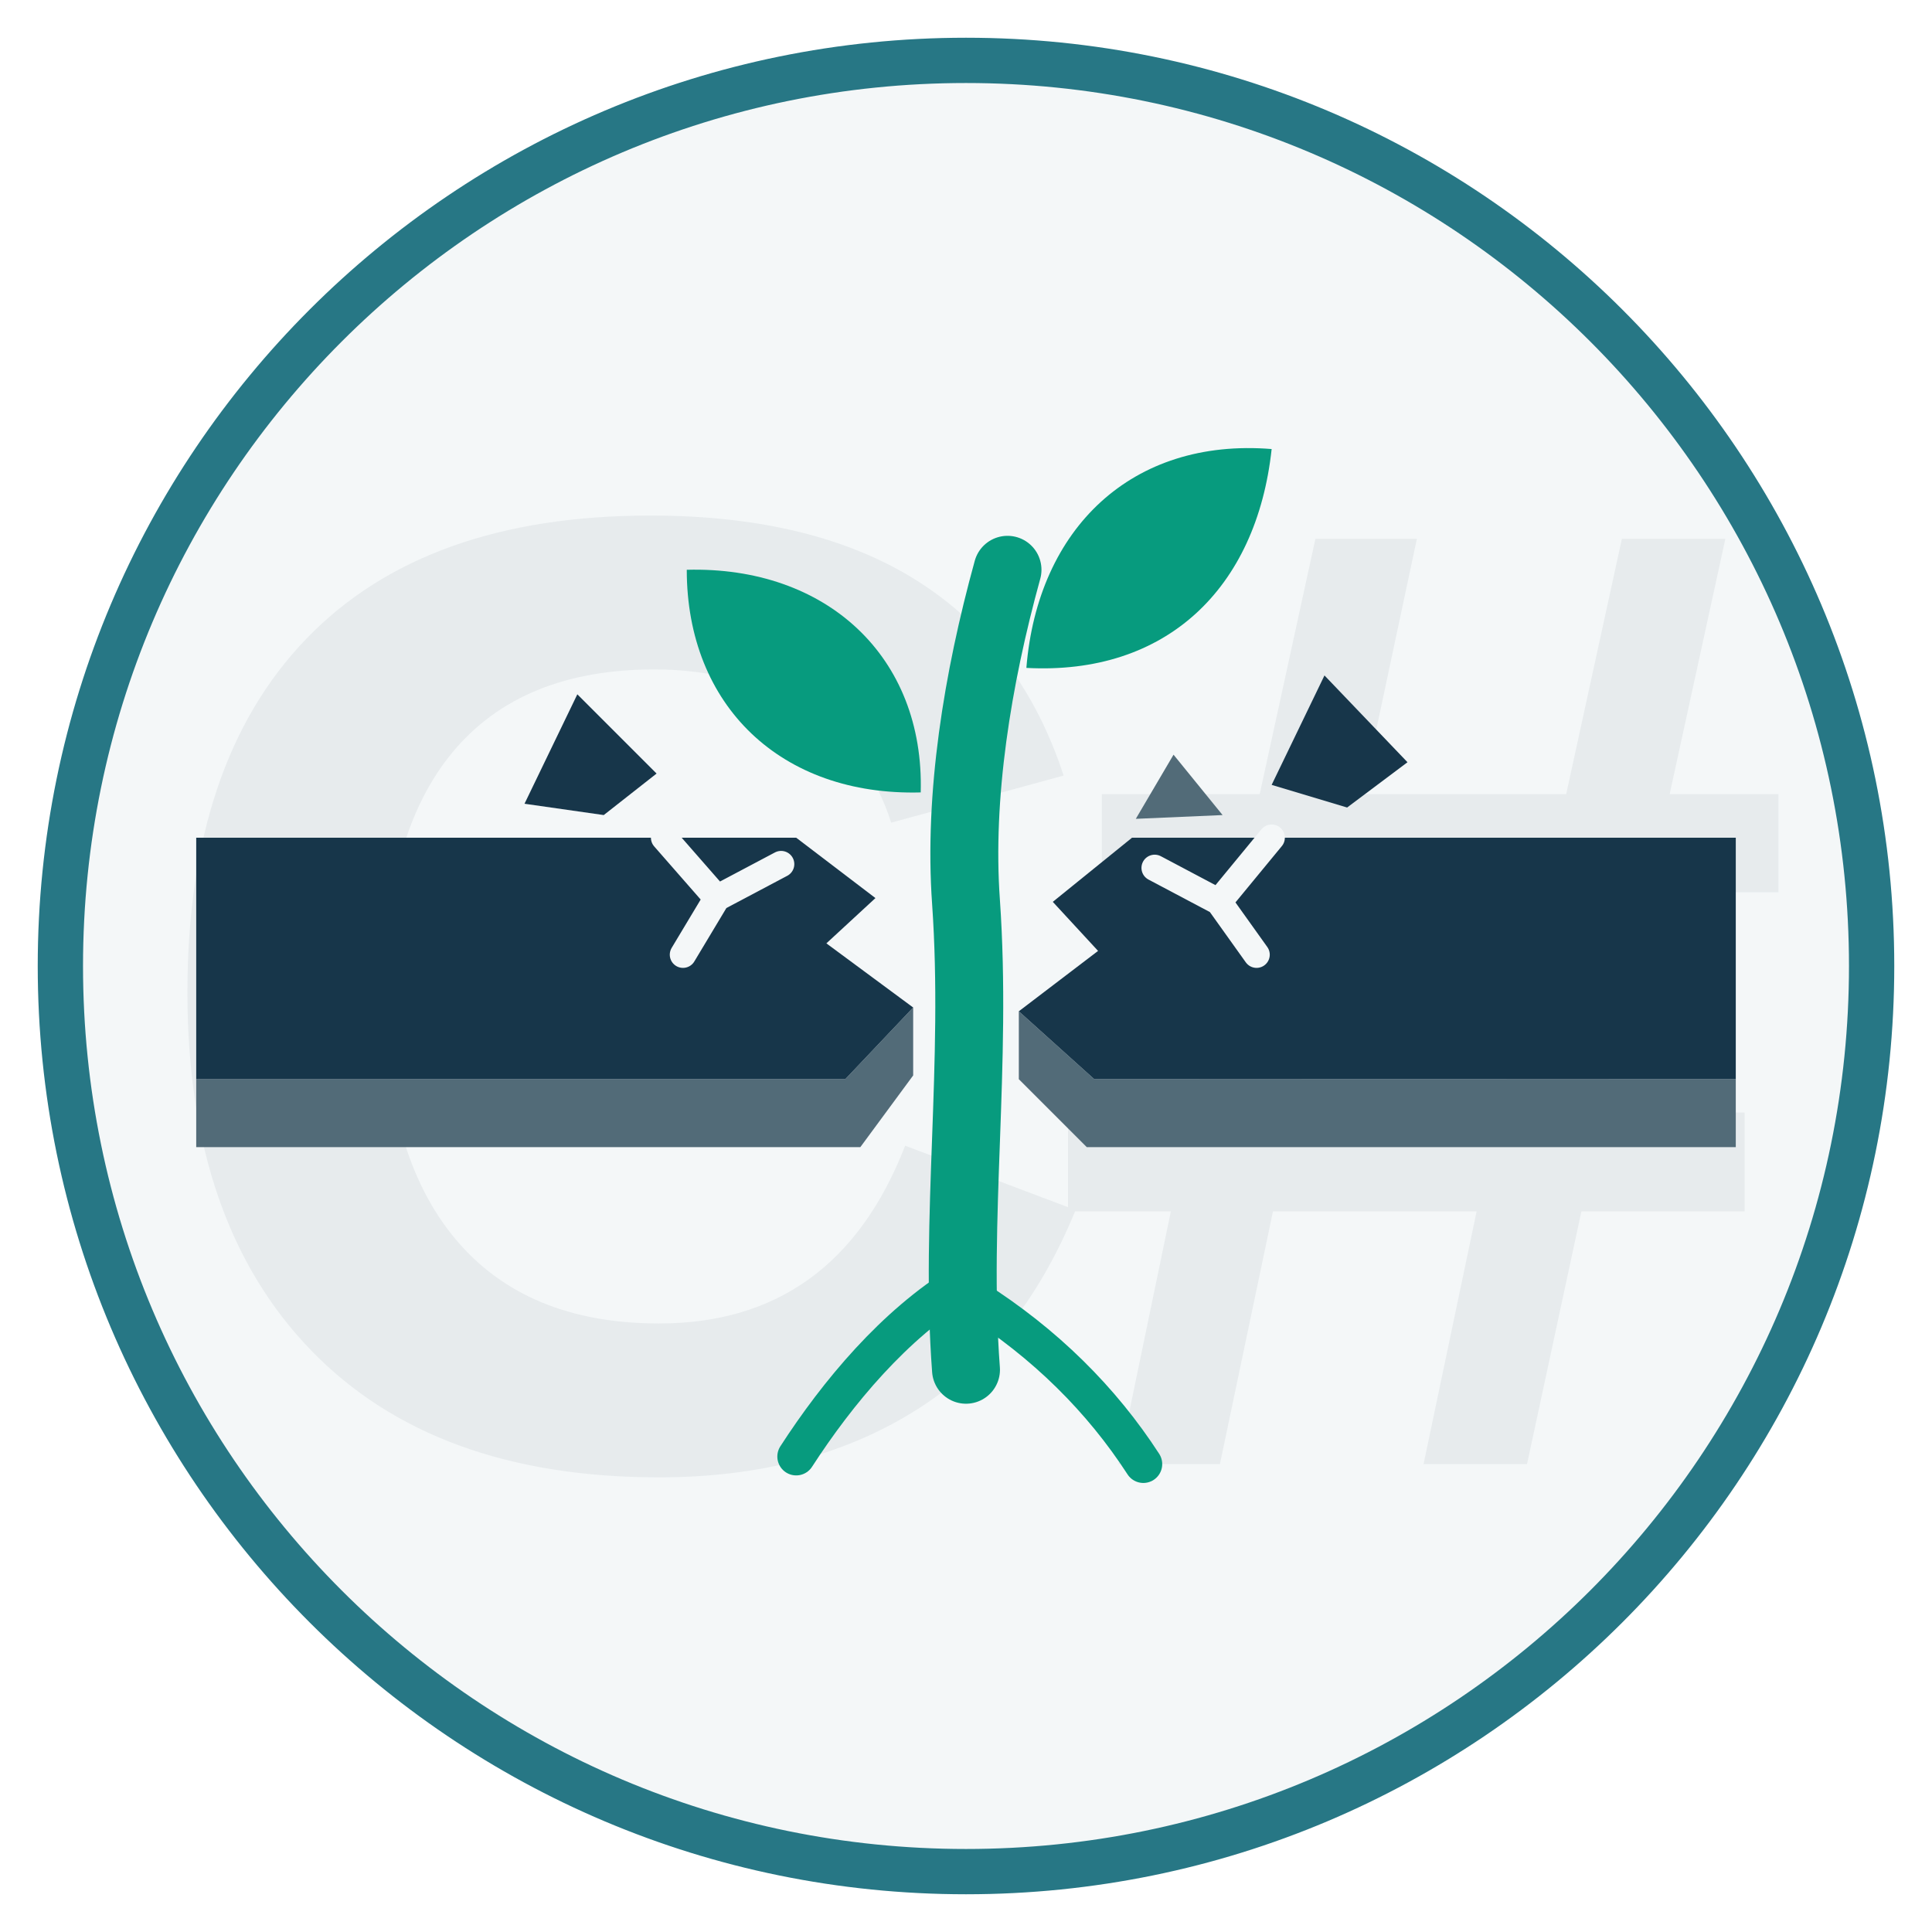
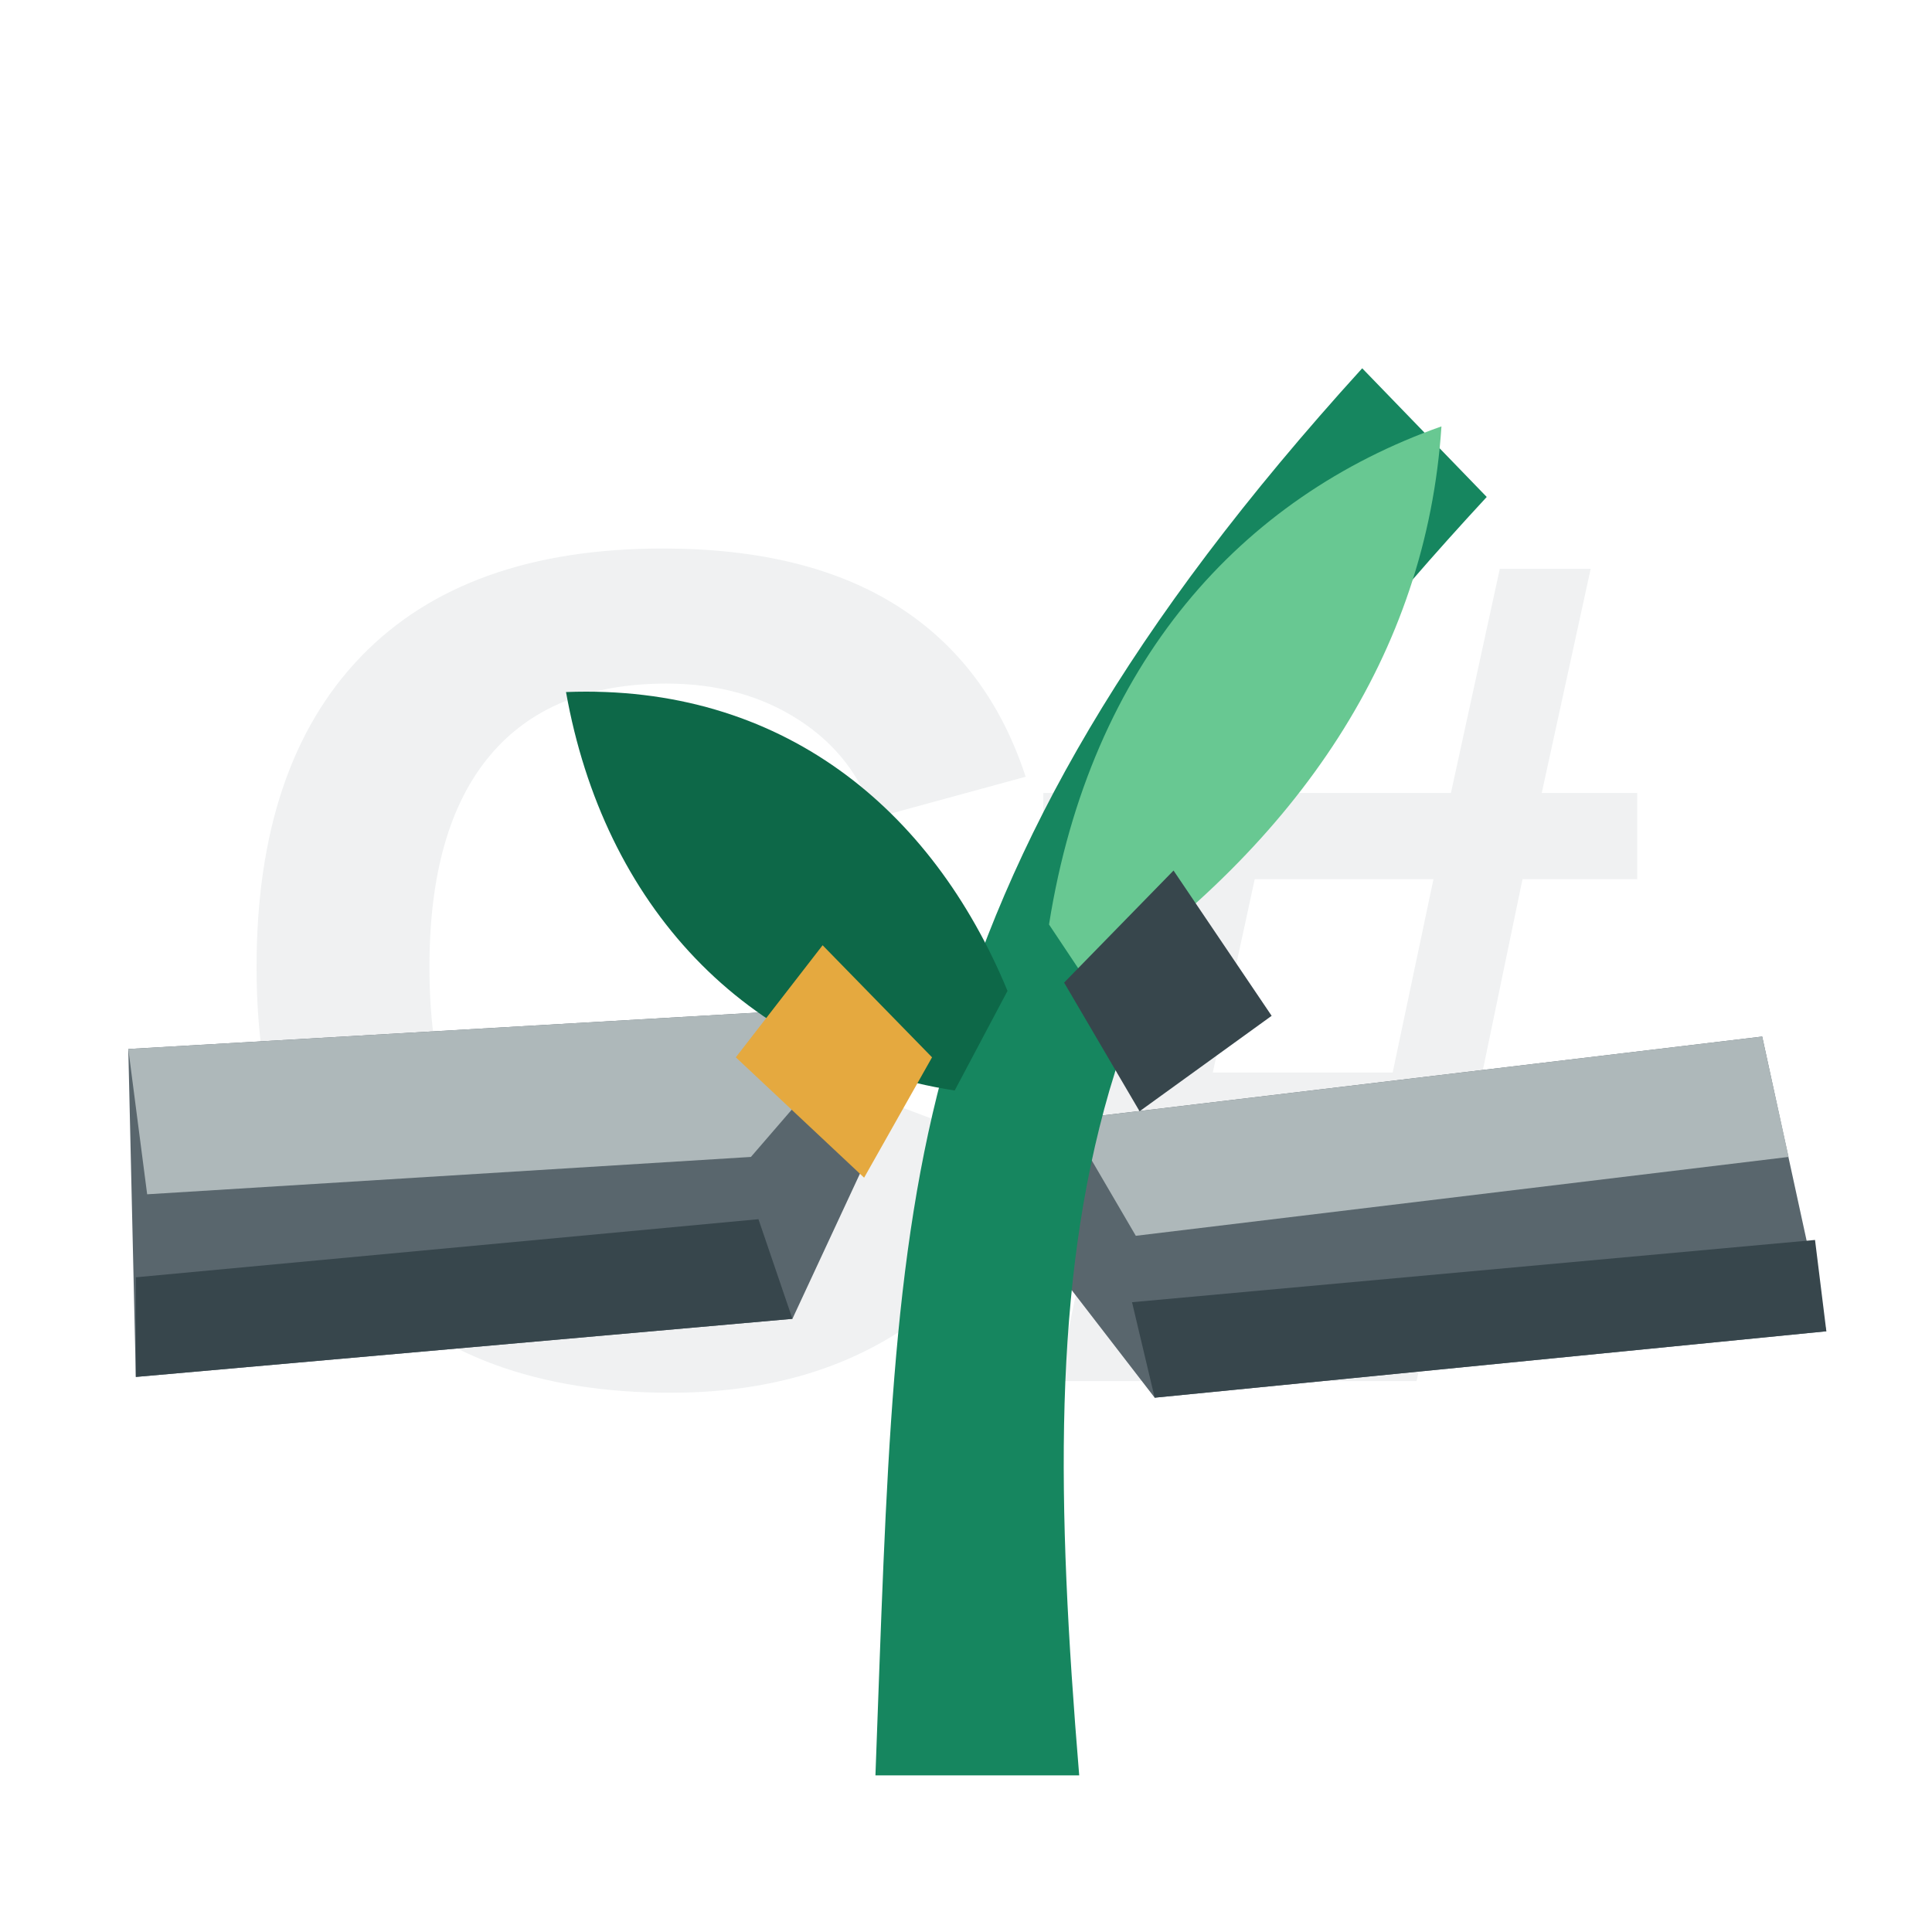
<svg xmlns="http://www.w3.org/2000/svg" viewBox="0 0 512 512" role="img" aria-labelledby="title description">
-   <defs>
-     <clipPath id="badge-clip">
-       <circle cx="256" cy="256" r="232" />
-     </clipPath>
-   </defs>
  <style>
-     :root {
-       color-scheme: light dark;
-     }
+     :root { color-scheme: light dark; }

-     .badge {
-       fill: #f4f7f8;
-       stroke: #277785;
-     }
- 
-     .language-mark {
-       fill: #17364a;
-       opacity: 0.06;
-     }
- 
-     .sprout-fill {
-       fill: #079b7e;
-     }
- 
-     .sprout-stroke {
-       stroke: #079b7e;
-     }
- 
-     .slab {
-       fill: #17364a;
-     }
- 
-     .slab-side {
-       fill: #526b78;
-     }
- 
-     .crack-stroke {
-       stroke: #f4f7f8;
-     }
+     .language-mark { fill: #17323d; opacity: 0.07; }
+     .python-upper { fill: #2874a6; opacity: 0.07; }
+     .python-lower { fill: #aa8108; opacity: 0.07; }
+     .primary { fill: #16865f; }
+     .primary-light { fill: #68c892; }
+     .primary-shade { fill: #0d6848; }
+     .secondary { fill: #59666d; }
+     .secondary-light { fill: #aeb8ba; }
+     .secondary-shade { fill: #37464c; }
+     .accent { fill: #e5a93f; }
+     .neutral { fill: #22343a; }
+     .shadow { fill: #14262c; opacity: 0.22; }

    @media (prefers-color-scheme: dark) {
-       .badge {
-         fill: #0d2638;
-         stroke: #277785;
-       }
- 
-       .language-mark {
-         fill: #edf2f3;
-         opacity: 0.07;
-       }
- 
-       .sprout-fill {
-         fill: #43d6b1;
-       }
- 
-       .sprout-stroke {
-         stroke: #43d6b1;
-       }
- 
-       .slab {
-         fill: #edf2f3;
-       }
- 
-       .slab-side {
-         fill: #8fa2aa;
-       }
- 
-       .crack-stroke {
-         stroke: #0d2638;
-       }
+       .language-mark { fill: #edf6f3; opacity: 0.08; }
+       .python-upper { fill: #7ec5ed; opacity: 0.08; }
+       .python-lower { fill: #f1ca50; opacity: 0.08; }
+       .primary { fill: #4dce91; }
+       .primary-light { fill: #91e4b5; }
+       .primary-shade { fill: #279d6c; }
+       .secondary { fill: #a9b7ba; }
+       .secondary-light { fill: #d8dfdf; }
+       .secondary-shade { fill: #718187; }
+       .accent { fill: #f4c65f; }
+       .neutral { fill: #e6efec; }
+       .shadow { fill: #02090b; opacity: 0.34; }
    }
  </style>
-   <circle class="badge" cx="256" cy="256" r="240" stroke-width="12" />
-   <g clip-path="url(#badge-clip)">
-     <text class="language-mark" x="256" y="388" font-family="Segoe UI, Arial, sans-serif" font-size="360" font-weight="800" letter-spacing="-18" text-anchor="middle" aria-hidden="true">C#</text>
-     <path class="sprout-stroke" d="M256 363 C253 323 259 282 256 239 C254 211 259 180 267 151" fill="none" stroke-width="18" stroke-linecap="round" />
-     <path class="sprout-stroke" d="M255 340 C237 351 222 369 211 386 M258 344 C277 356 292 371 303 388" fill="none" stroke-width="10" stroke-linecap="round" />
-     <path class="sprout-fill" d="M244 210 C207 211 182 187 182 151 C219 150 245 174 244 210 Z" />
-     <path class="sprout-fill" d="M272 177 C275 140 300 116 337 119 C333 156 309 179 272 177 Z" />
-     <path class="slab-side" d="M52 286 H224 L242 267 V285 L228 304 H52 Z" />
-     <path class="slab-side" d="M460 286 H290 L270 268 V286 L288 304 H460 Z" />
-     <path class="slab" d="M52 222 H211 L232 238 L219 250 L242 267 L224 286 H52 Z" />
-     <path class="slab" d="M460 222 H300 L279 239 L291 252 L270 268 L290 286 H460 Z" />
-     <path class="crack-stroke" d="M176 222 L190 238 L181 253 M190 238 L207 229 M337 222 L323 239 L333 253 M323 239 L306 230" fill="none" stroke-width="7" stroke-linecap="round" stroke-linejoin="round" />
-     <path class="slab" d="M139 213 L153 184 L174 205 L160 216 Z" />
-     <path class="slab" d="M337 208 L351 179 L373 202 L357 214 Z" />
-     <path class="slab-side" d="M301 217 L311 200 L324 216 Z" />
+   <text class="language-mark" x="247" y="366" font-family="Segoe UI, Arial, sans-serif" font-size="316" font-weight="800" letter-spacing="-20" text-anchor="middle" aria-hidden="true">C#</text>
+   <g aria-hidden="true" transform="translate(0 -25.6) scale(1 1.1)">
+     <path class="secondary" d="M34 276 L205 267 L232 298 L210 341 L36 355 Z" />
+     <path class="secondary-light" d="M34 276 L205 267 L218 282 L199 302 L39 311 Z" />
+     <path class="secondary-shade" d="M36 331 L201 317 L210 341 L36 355 Z" />
+     <path class="secondary" d="M283 293 L467 273 L484 344 L306 360 L278 327 Z" />
+     <path class="secondary-light" d="M283 293 L467 273 L474 302 L301 321 Z" />
+     <path class="secondary-shade" d="M300 337 L481 322 L484 344 L306 360 Z" />
+     <path class="primary" d="M232 451 C235 378 236 326 251 278 C267 226 299 174 361 112 L394 143 C337 199 309 240 294 286 C279 333 280 385 286 451 Z" />
+     <path class="primary-shade" d="M253 286 C197 278 160 241 150 190 C207 188 247 218 267 262 Z" />
+     <path class="primary-light" d="M278 246 C289 183 329 143 382 126 C378 181 344 226 289 261 Z" />
+     <path class="accent" d="M218 251 L247 278 L229 307 L195 278 Z" />
+     <path class="secondary-shade" d="M282 260 L311 233 L337 268 L302 291 Z" />
  </g>
</svg>
